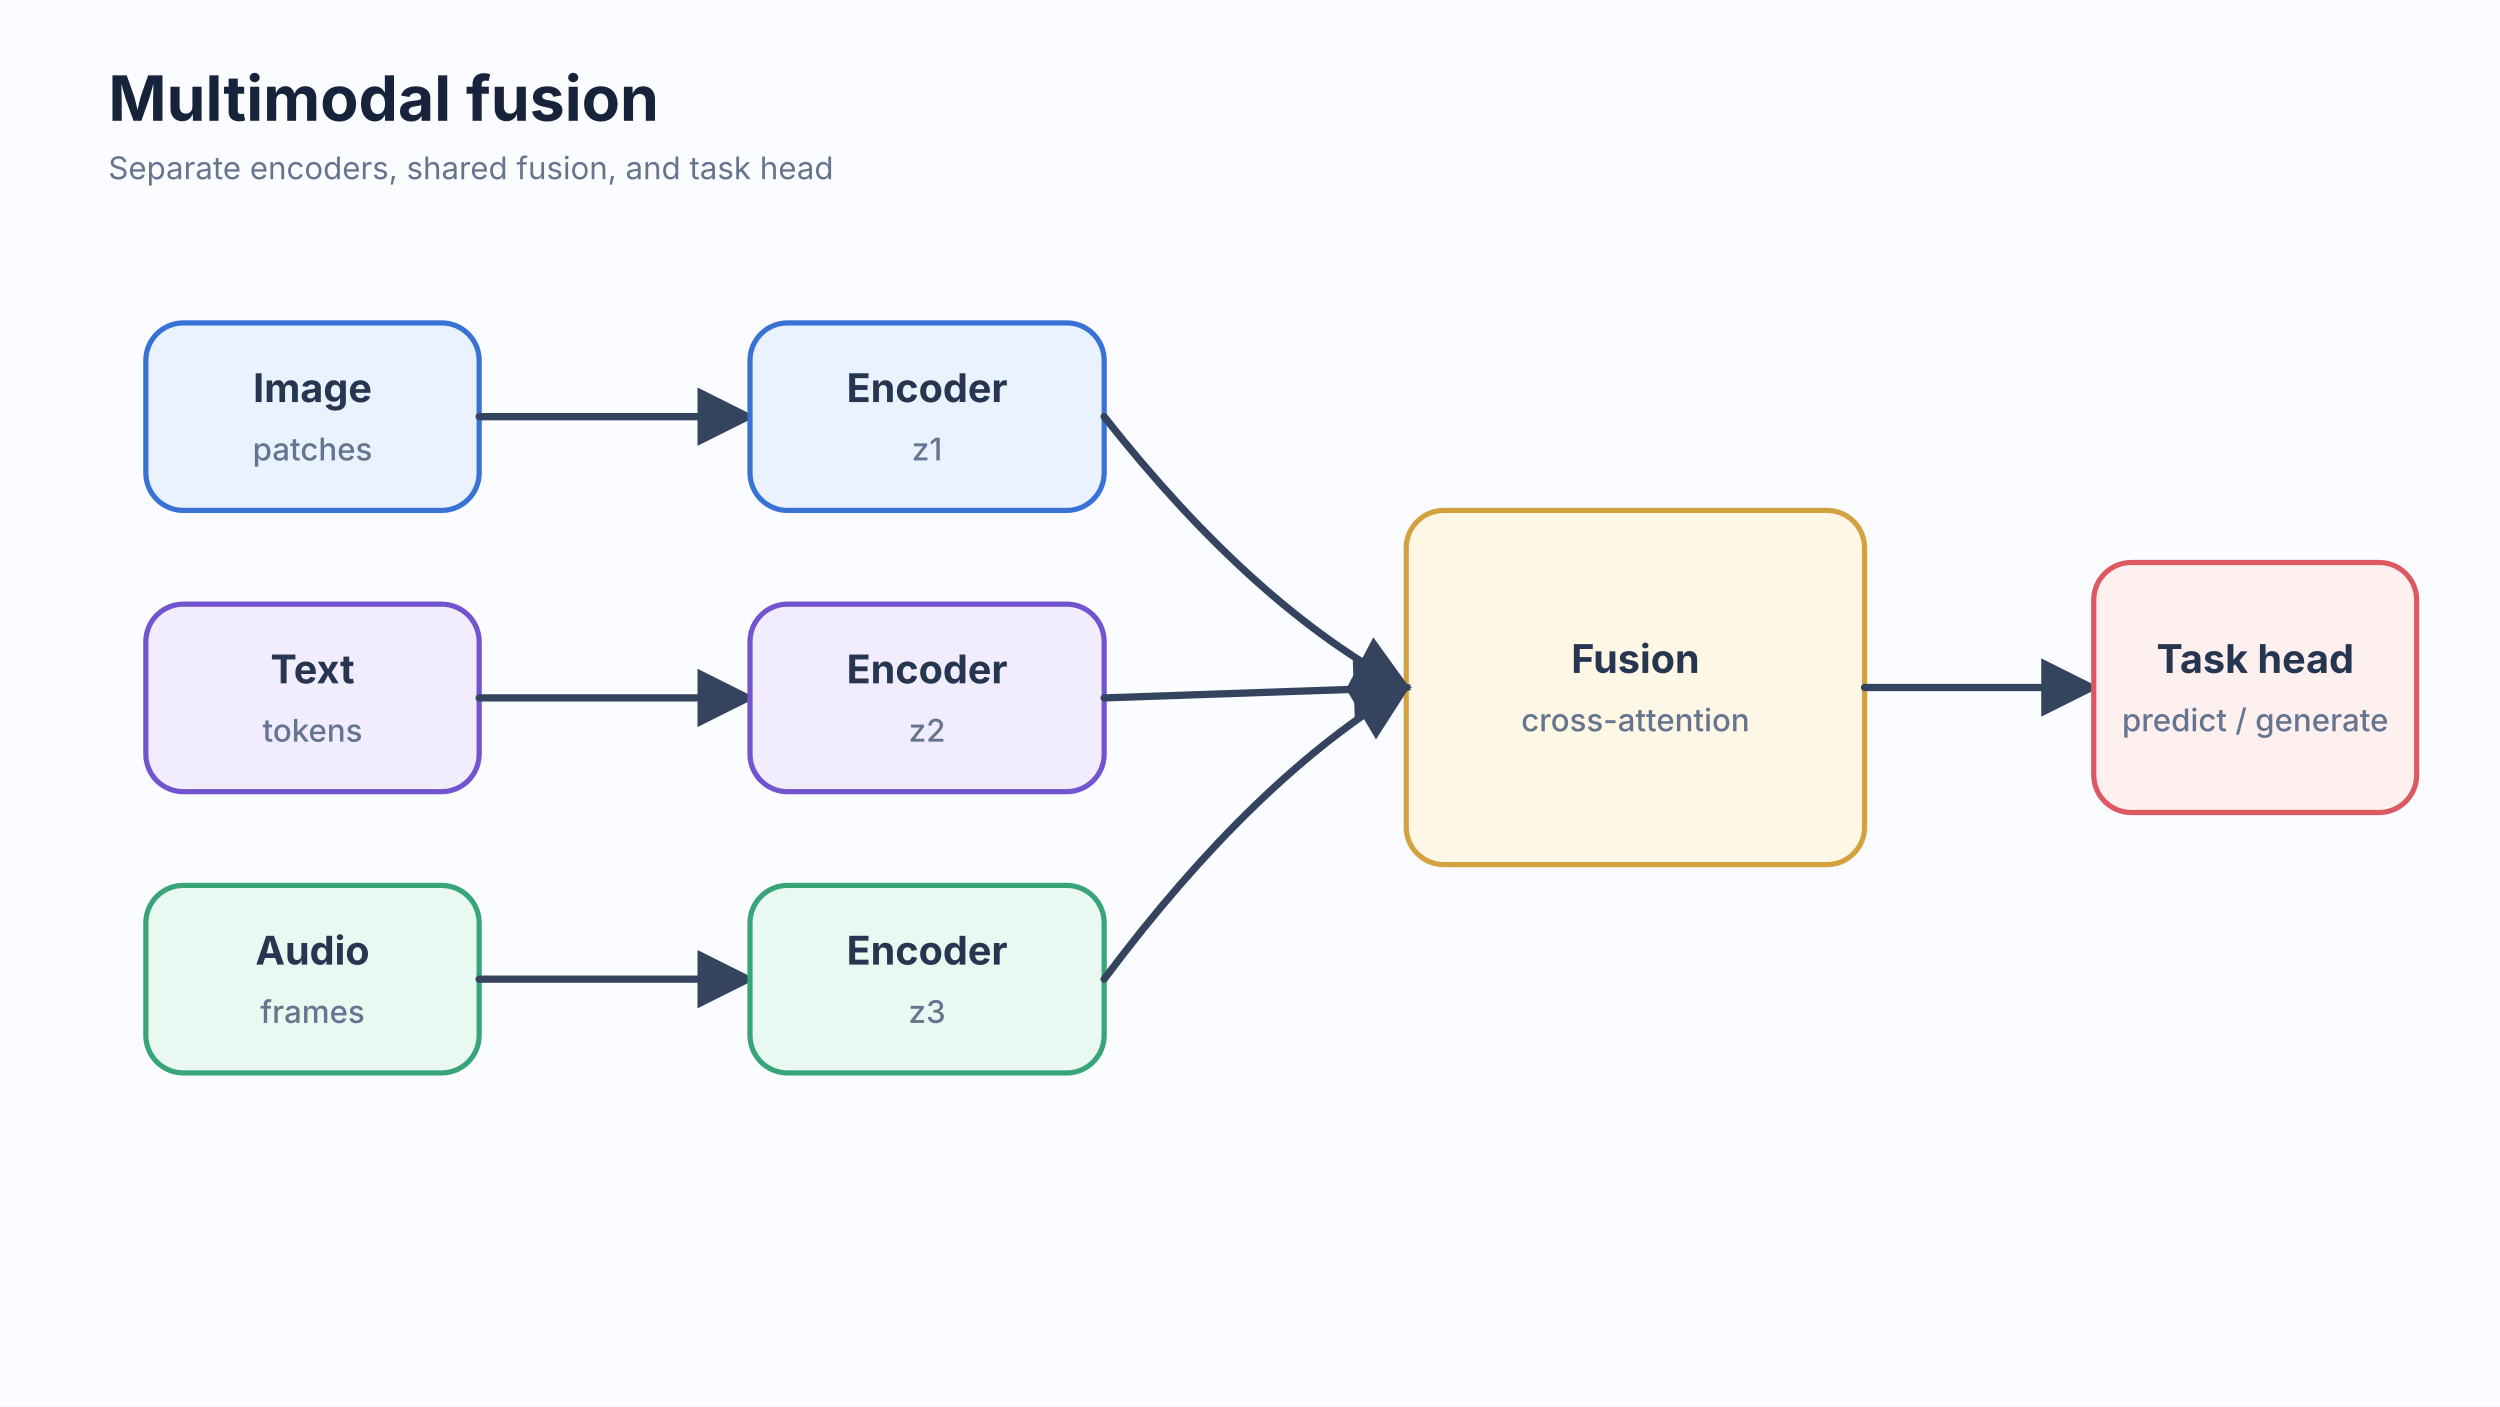
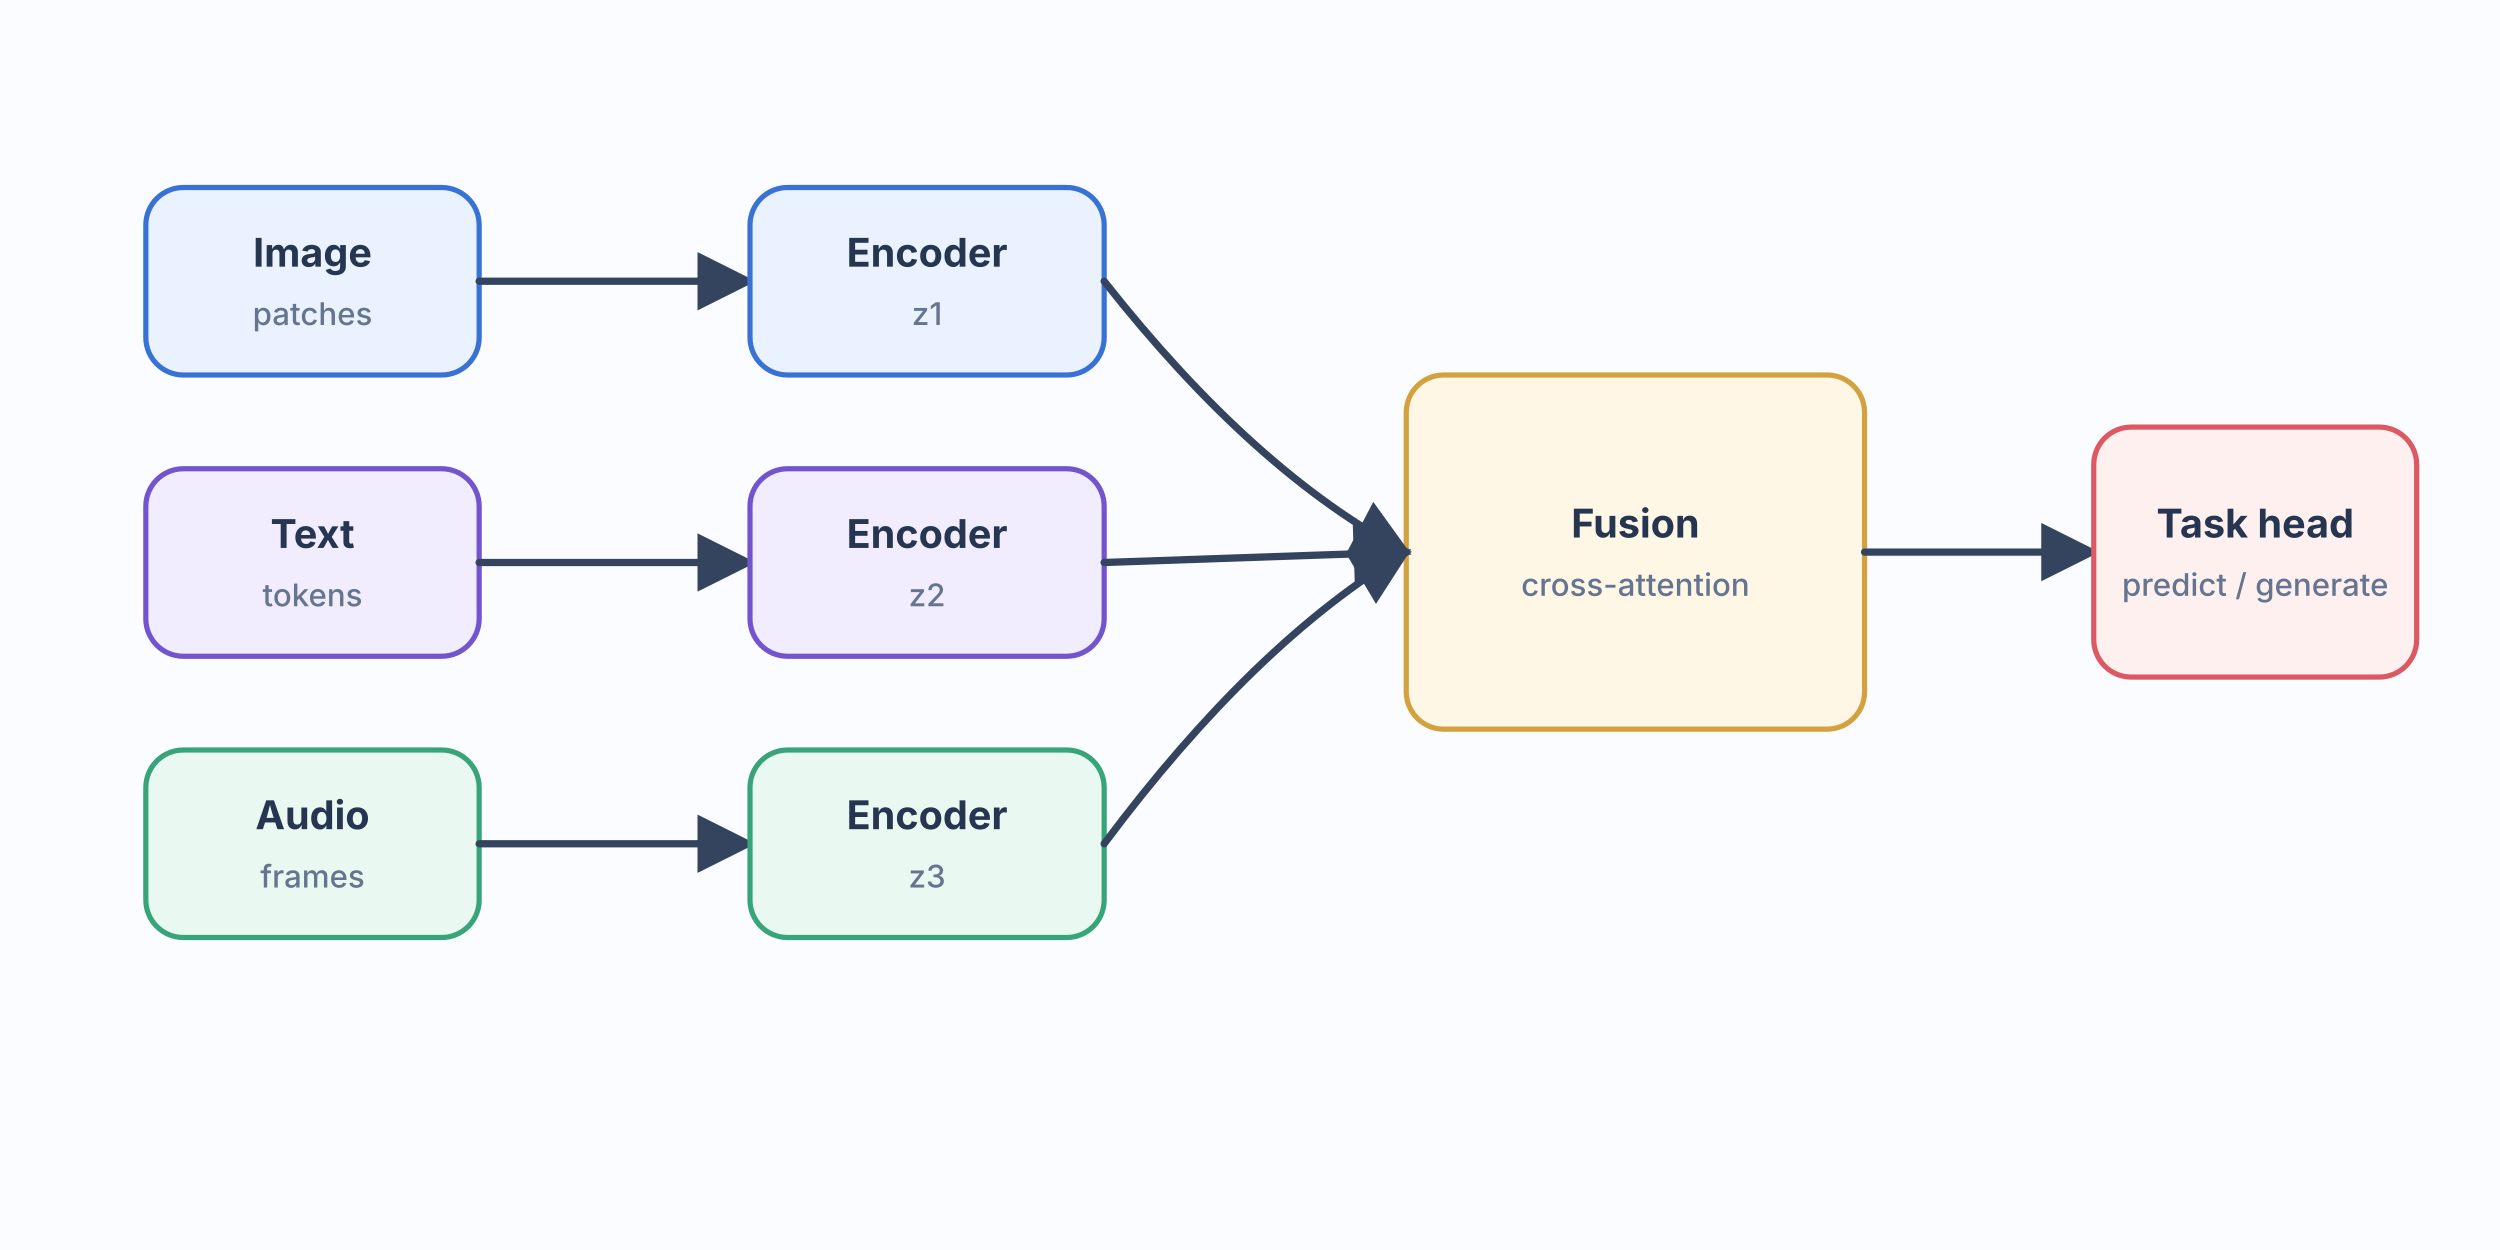
- <svg xmlns="http://www.w3.org/2000/svg" width="1200" height="675" viewBox="0 0 1200 675" role="img" aria-labelledby="svg-title svg-desc">
+ <svg xmlns="http://www.w3.org/2000/svg" width="1200" height="600" viewBox="0 0 1200 600" role="img" aria-labelledby="svg-title svg-desc">
  <defs>
    <marker id="arrow" viewBox="0 0 10 10" refX="9" refY="5" markerWidth="8" markerHeight="8" orient="auto-start-reverse">
      <path d="M0 0L10 5L0 10Z" fill="#34445f" />
    </marker>
    <marker id="arrow-blue" viewBox="0 0 10 10" refX="9" refY="5" markerWidth="8" markerHeight="8" orient="auto-start-reverse">
      <path d="M0 0L10 5L0 10Z" fill="#3972d5" />
    </marker>
    <marker id="arrow-violet" viewBox="0 0 10 10" refX="9" refY="5" markerWidth="8" markerHeight="8" orient="auto-start-reverse">
      <path d="M0 0L10 5L0 10Z" fill="#7354cf" />
    </marker>
    <linearGradient id="soft-gradient" x1="0" y1="0" x2="1" y2="1">
      <stop offset="0" stop-color="#eaf2ff" />
      <stop offset="1" stop-color="#f1edff" />
    </linearGradient>
    <style>
    .bg{fill:#fbfcff}.title{font:700 30px Inter,Arial,sans-serif;fill:#17233b}.subtitle{font:400 15px Inter,Arial,sans-serif;fill:#66758f}
    .label{font:500 19px Inter,Arial,sans-serif;fill:#263550}.strong{font-weight:700}.small{font:500 15px Inter,Arial,sans-serif}.tiny{font:500 13px Inter,Arial,sans-serif}.muted{fill:#66758f}
    .card{stroke-width:2.5}.blue{fill:#eaf2ff;stroke:#3972d5}.violet{fill:#f1edff;stroke:#7354cf}.red{fill:#fff0f0;stroke:#dc5963}.gold{fill:#fff7e6;stroke:#d3a23f}.green{fill:#eaf8f2;stroke:#38a479}.slate{fill:#f2f5f9;stroke:#72819a}.cyan{fill:#e9f9fb;stroke:#2b9aa5}
    .wire{fill:none;stroke:#34445f;stroke-width:3.5;stroke-linecap:round;stroke-linejoin:round}.wire2{fill:none;stroke:#3972d5;stroke-width:5;stroke-linecap:round;stroke-linejoin:round}.violet-line{fill:none;stroke:#7354cf;stroke-width:5;stroke-linecap:round;stroke-linejoin:round}.red-line{fill:none;stroke:#dc5963;stroke-width:5;stroke-linecap:round;stroke-linejoin:round}.green-line{fill:none;stroke:#38a479;stroke-width:5;stroke-linecap:round;stroke-linejoin:round}.dash{stroke-dasharray:10 9}
    .axis{fill:none;stroke:#8b98ac;stroke-width:2}.grid{stroke:#dce3ed;stroke-width:1.5}.node{fill:#fff;stroke:#34445f;stroke-width:3}.dot-blue{fill:#3972d5}.dot-violet{fill:#7354cf}.dot-red{fill:#dc5963}.dot-green{fill:#38a479}.paper-note{font:600 12px Inter,Arial,sans-serif;fill:#7354cf;letter-spacing:.06em}
    </style>
  </defs>
-   <rect class="bg" width="1200" height="675" />
-   <g id="figure-title">
-     <text x="52" y="58" class="title" text-anchor="start">Multimodal fusion</text>
-     <text x="52" y="86" class="subtitle" text-anchor="start">Separate encoders, shared fusion, and task head</text>
-   </g>
-   <g id="modality-0">
-     <rect x="70" y="155" width="160" height="90" rx="18" class="card blue" />
-     <text x="150" y="193" class="label strong" text-anchor="middle">Image</text>
-     <text x="150" y="221" class="small muted" text-anchor="middle">patches</text>
-   </g>
-   <g id="modality-encoder-0">
-     <line x1="230" y1="200" x2="360" y2="200" class="wire" marker-end="url(#arrow)" />
-   </g>
-   <g id="encoder-0">
-     <rect x="360" y="155" width="170" height="90" rx="18" class="card blue" />
-     <text x="445" y="193" class="label strong" text-anchor="middle">Encoder</text>
-     <text x="445" y="221" class="small muted" text-anchor="middle">z1</text>
-   </g>
-   <g id="modality-1">
-     <rect x="70" y="290" width="160" height="90" rx="18" class="card violet" />
-     <text x="150" y="328" class="label strong" text-anchor="middle">Text</text>
-     <text x="150" y="356" class="small muted" text-anchor="middle">tokens</text>
-   </g>
-   <g id="modality-encoder-1">
-     <line x1="230" y1="335" x2="360" y2="335" class="wire" marker-end="url(#arrow)" />
-   </g>
-   <g id="encoder-1">
-     <rect x="360" y="290" width="170" height="90" rx="18" class="card violet" />
-     <text x="445" y="328" class="label strong" text-anchor="middle">Encoder</text>
-     <text x="445" y="356" class="small muted" text-anchor="middle">z2</text>
-   </g>
-   <g id="modality-2">
-     <rect x="70" y="425" width="160" height="90" rx="18" class="card green" />
-     <text x="150" y="463" class="label strong" text-anchor="middle">Audio</text>
-     <text x="150" y="491" class="small muted" text-anchor="middle">frames</text>
-   </g>
-   <g id="modality-encoder-2">
-     <line x1="230" y1="470" x2="360" y2="470" class="wire" marker-end="url(#arrow)" />
-   </g>
-   <g id="encoder-2">
-     <rect x="360" y="425" width="170" height="90" rx="18" class="card green" />
-     <text x="445" y="463" class="label strong" text-anchor="middle">Encoder</text>
-     <text x="445" y="491" class="small muted" text-anchor="middle">z3</text>
-   </g>
-   <g id="fusion">
-     <rect x="675" y="245" width="220" height="170" rx="18" class="card gold" />
-     <text x="785" y="323" class="label strong" text-anchor="middle">Fusion</text>
-     <text x="785" y="351" class="small muted" text-anchor="middle">cross-attention</text>
-   </g>
-   <g id="encoder-fusion-0">
-     <path d="M530,200 Q602.5,292 675,330" class="wire" marker-end="url(#arrow)" />
-   </g>
-   <g id="encoder-fusion-1">
-     <line x1="530" y1="335" x2="675" y2="330" class="wire" marker-end="url(#arrow)" />
-   </g>
-   <g id="encoder-fusion-2">
-     <path d="M530,470 Q602.5,373 675,330" class="wire" marker-end="url(#arrow)" />
-   </g>
-   <g id="fusion-head">
-     <line x1="895" y1="330" x2="1005" y2="330" class="wire" marker-end="url(#arrow)" />
-   </g>
-   <g id="task-head">
-     <rect x="1005" y="270" width="155" height="120" rx="18" class="card red" />
-     <text x="1082.5" y="323" class="label strong" text-anchor="middle">Task head</text>
-     <text x="1082.5" y="351" class="small muted" text-anchor="middle">predict / generate</text>
+   <rect class="bg" width="1200" height="600" />
+   <g id="figure-body" transform="translate(0,-65)">
+     <g id="modality-0">
+       <rect x="70" y="155" width="160" height="90" rx="18" class="card blue" />
+       <text x="150" y="193" class="label strong" text-anchor="middle">Image</text>
+       <text x="150" y="221" class="small muted" text-anchor="middle">patches</text>
+     </g>
+     <g id="modality-encoder-0">
+       <line x1="230" y1="200" x2="360" y2="200" class="wire" marker-end="url(#arrow)" />
+     </g>
+     <g id="encoder-0">
+       <rect x="360" y="155" width="170" height="90" rx="18" class="card blue" />
+       <text x="445" y="193" class="label strong" text-anchor="middle">Encoder</text>
+       <text x="445" y="221" class="small muted" text-anchor="middle">z1</text>
+     </g>
+     <g id="modality-1">
+       <rect x="70" y="290" width="160" height="90" rx="18" class="card violet" />
+       <text x="150" y="328" class="label strong" text-anchor="middle">Text</text>
+       <text x="150" y="356" class="small muted" text-anchor="middle">tokens</text>
+     </g>
+     <g id="modality-encoder-1">
+       <line x1="230" y1="335" x2="360" y2="335" class="wire" marker-end="url(#arrow)" />
+     </g>
+     <g id="encoder-1">
+       <rect x="360" y="290" width="170" height="90" rx="18" class="card violet" />
+       <text x="445" y="328" class="label strong" text-anchor="middle">Encoder</text>
+       <text x="445" y="356" class="small muted" text-anchor="middle">z2</text>
+     </g>
+     <g id="modality-2">
+       <rect x="70" y="425" width="160" height="90" rx="18" class="card green" />
+       <text x="150" y="463" class="label strong" text-anchor="middle">Audio</text>
+       <text x="150" y="491" class="small muted" text-anchor="middle">frames</text>
+     </g>
+     <g id="modality-encoder-2">
+       <line x1="230" y1="470" x2="360" y2="470" class="wire" marker-end="url(#arrow)" />
+     </g>
+     <g id="encoder-2">
+       <rect x="360" y="425" width="170" height="90" rx="18" class="card green" />
+       <text x="445" y="463" class="label strong" text-anchor="middle">Encoder</text>
+       <text x="445" y="491" class="small muted" text-anchor="middle">z3</text>
+     </g>
+     <g id="fusion">
+       <rect x="675" y="245" width="220" height="170" rx="18" class="card gold" />
+       <text x="785" y="323" class="label strong" text-anchor="middle">Fusion</text>
+       <text x="785" y="351" class="small muted" text-anchor="middle">cross-attention</text>
+     </g>
+     <g id="encoder-fusion-0">
+       <path d="M530,200 Q602.5,292 675,330" class="wire" marker-end="url(#arrow)" />
+     </g>
+     <g id="encoder-fusion-1">
+       <line x1="530" y1="335" x2="675" y2="330" class="wire" marker-end="url(#arrow)" />
+     </g>
+     <g id="encoder-fusion-2">
+       <path d="M530,470 Q602.5,373 675,330" class="wire" marker-end="url(#arrow)" />
+     </g>
+     <g id="fusion-head">
+       <line x1="895" y1="330" x2="1005" y2="330" class="wire" marker-end="url(#arrow)" />
+     </g>
+     <g id="task-head">
+       <rect x="1005" y="270" width="155" height="120" rx="18" class="card red" />
+       <text x="1082.5" y="323" class="label strong" text-anchor="middle">Task head</text>
+       <text x="1082.5" y="351" class="small muted" text-anchor="middle">predict / generate</text>
+     </g>
  </g>
</svg>
